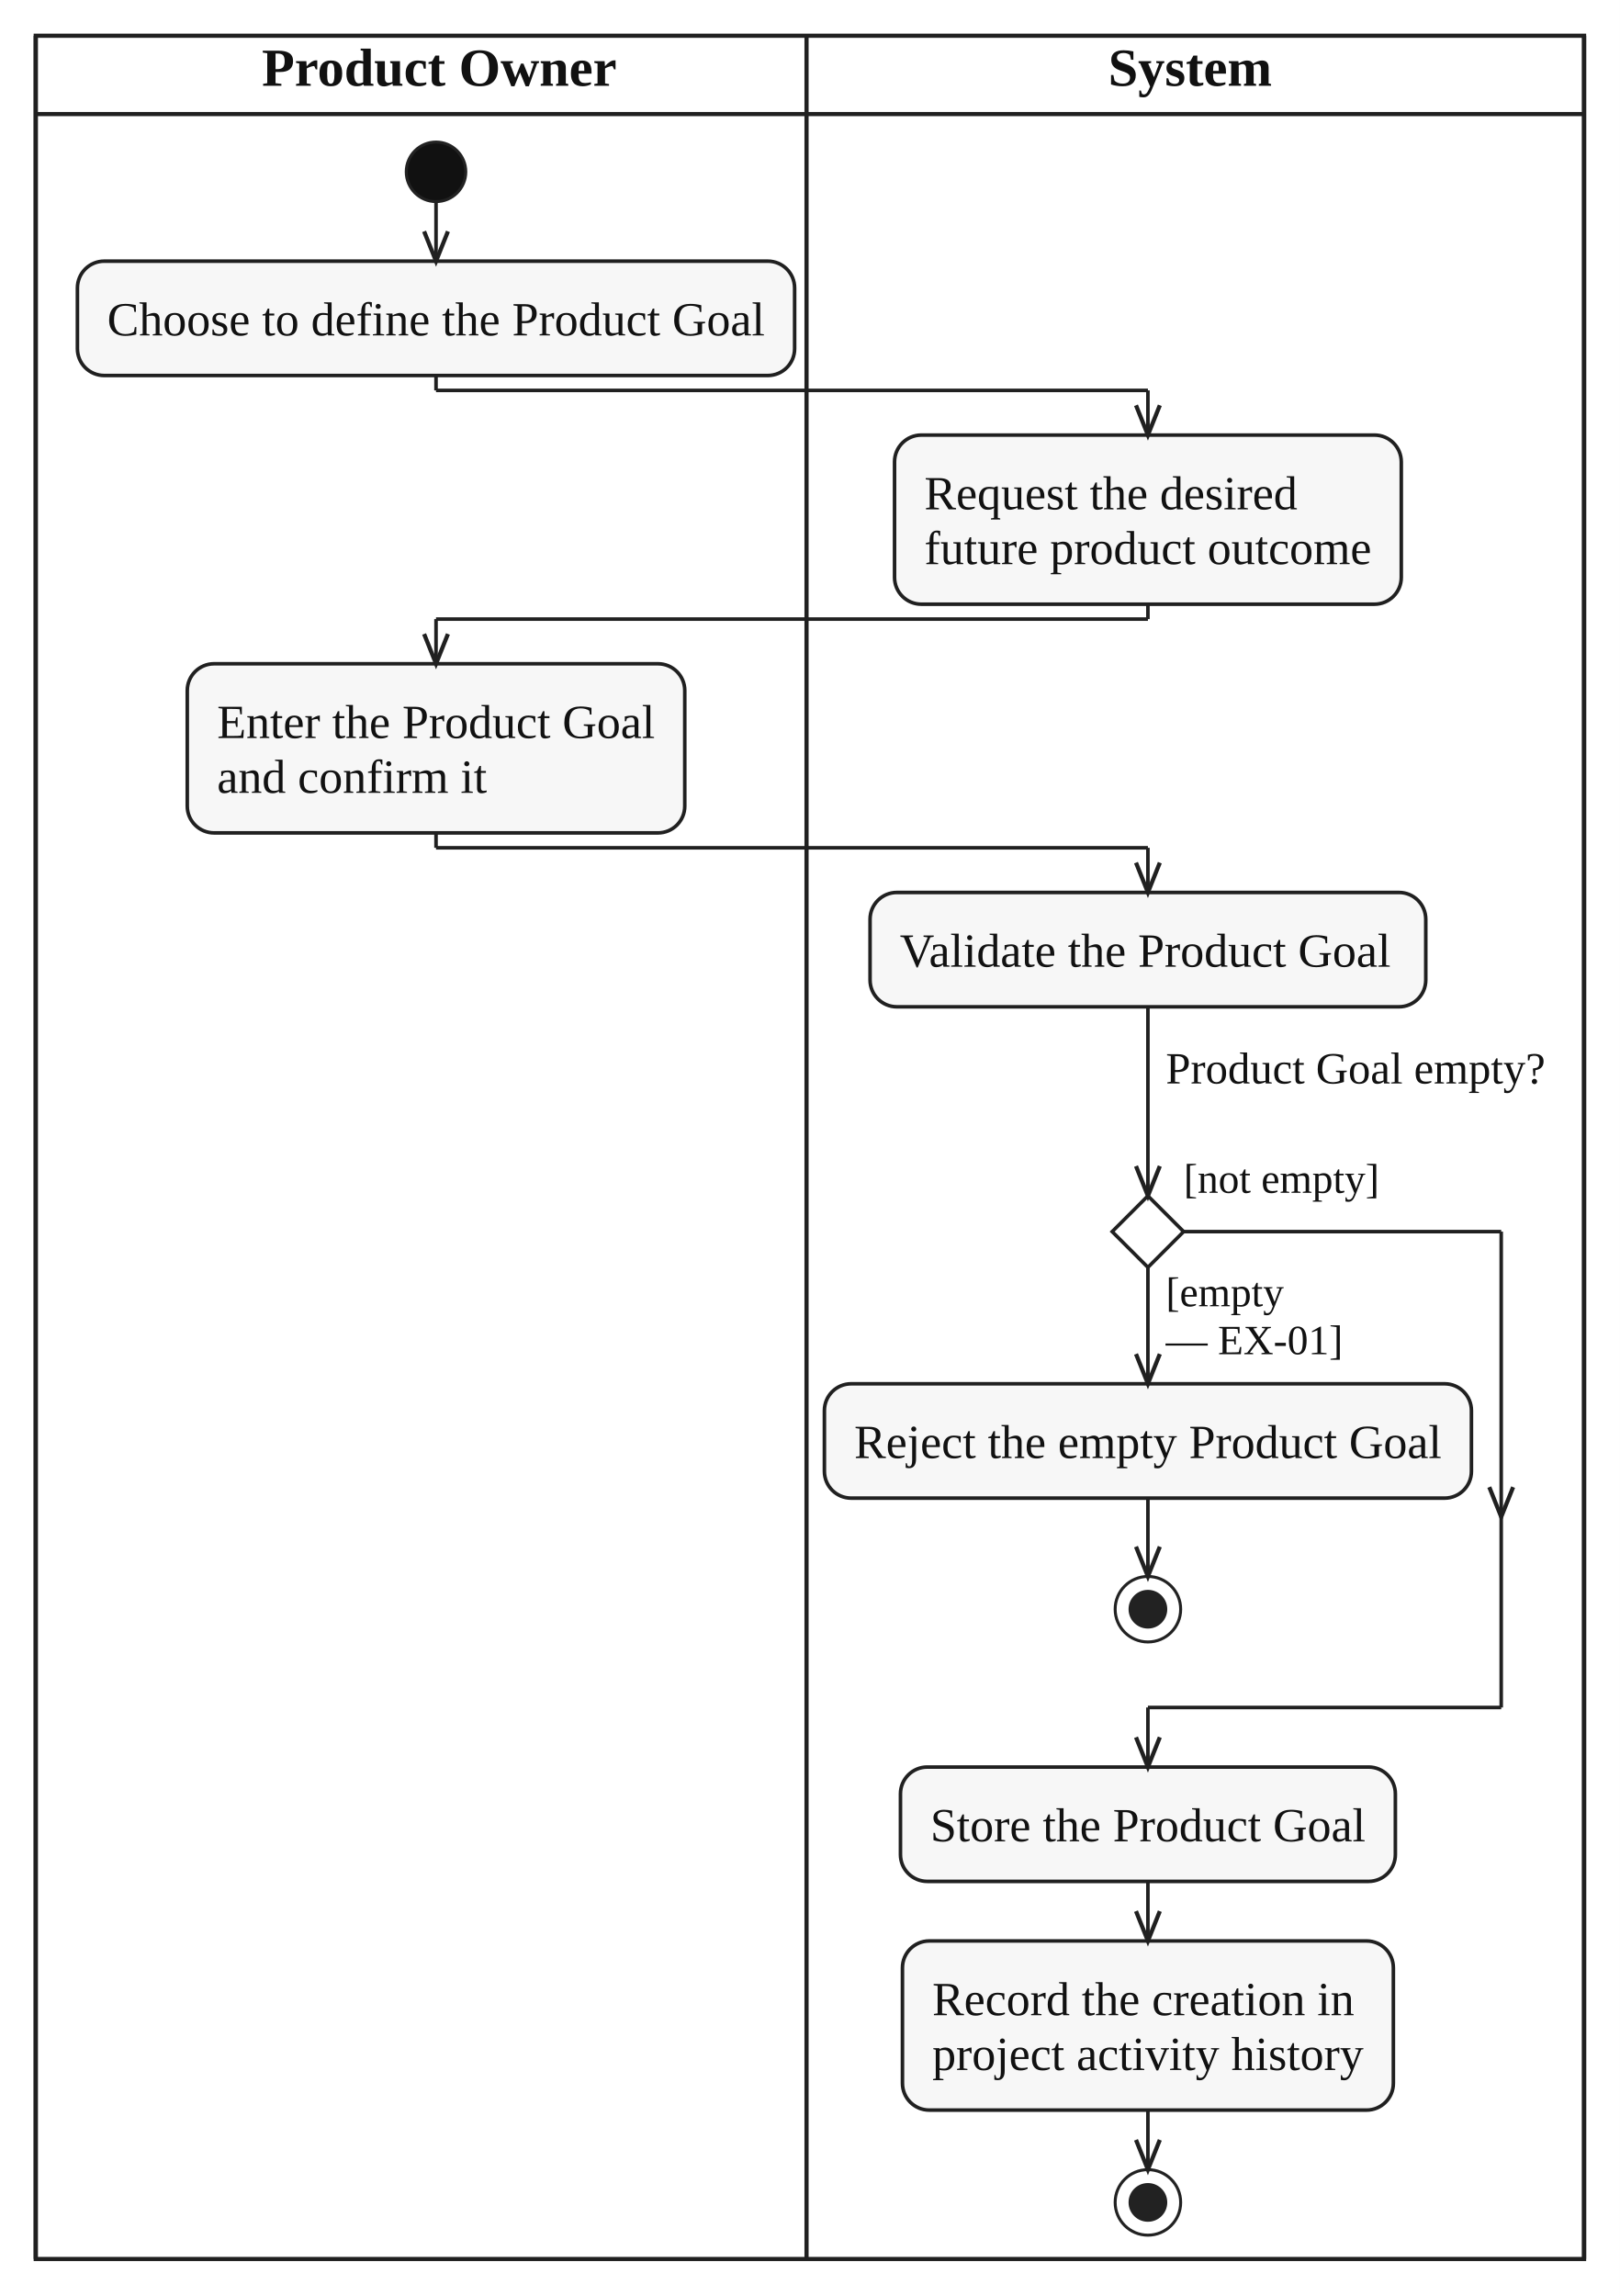
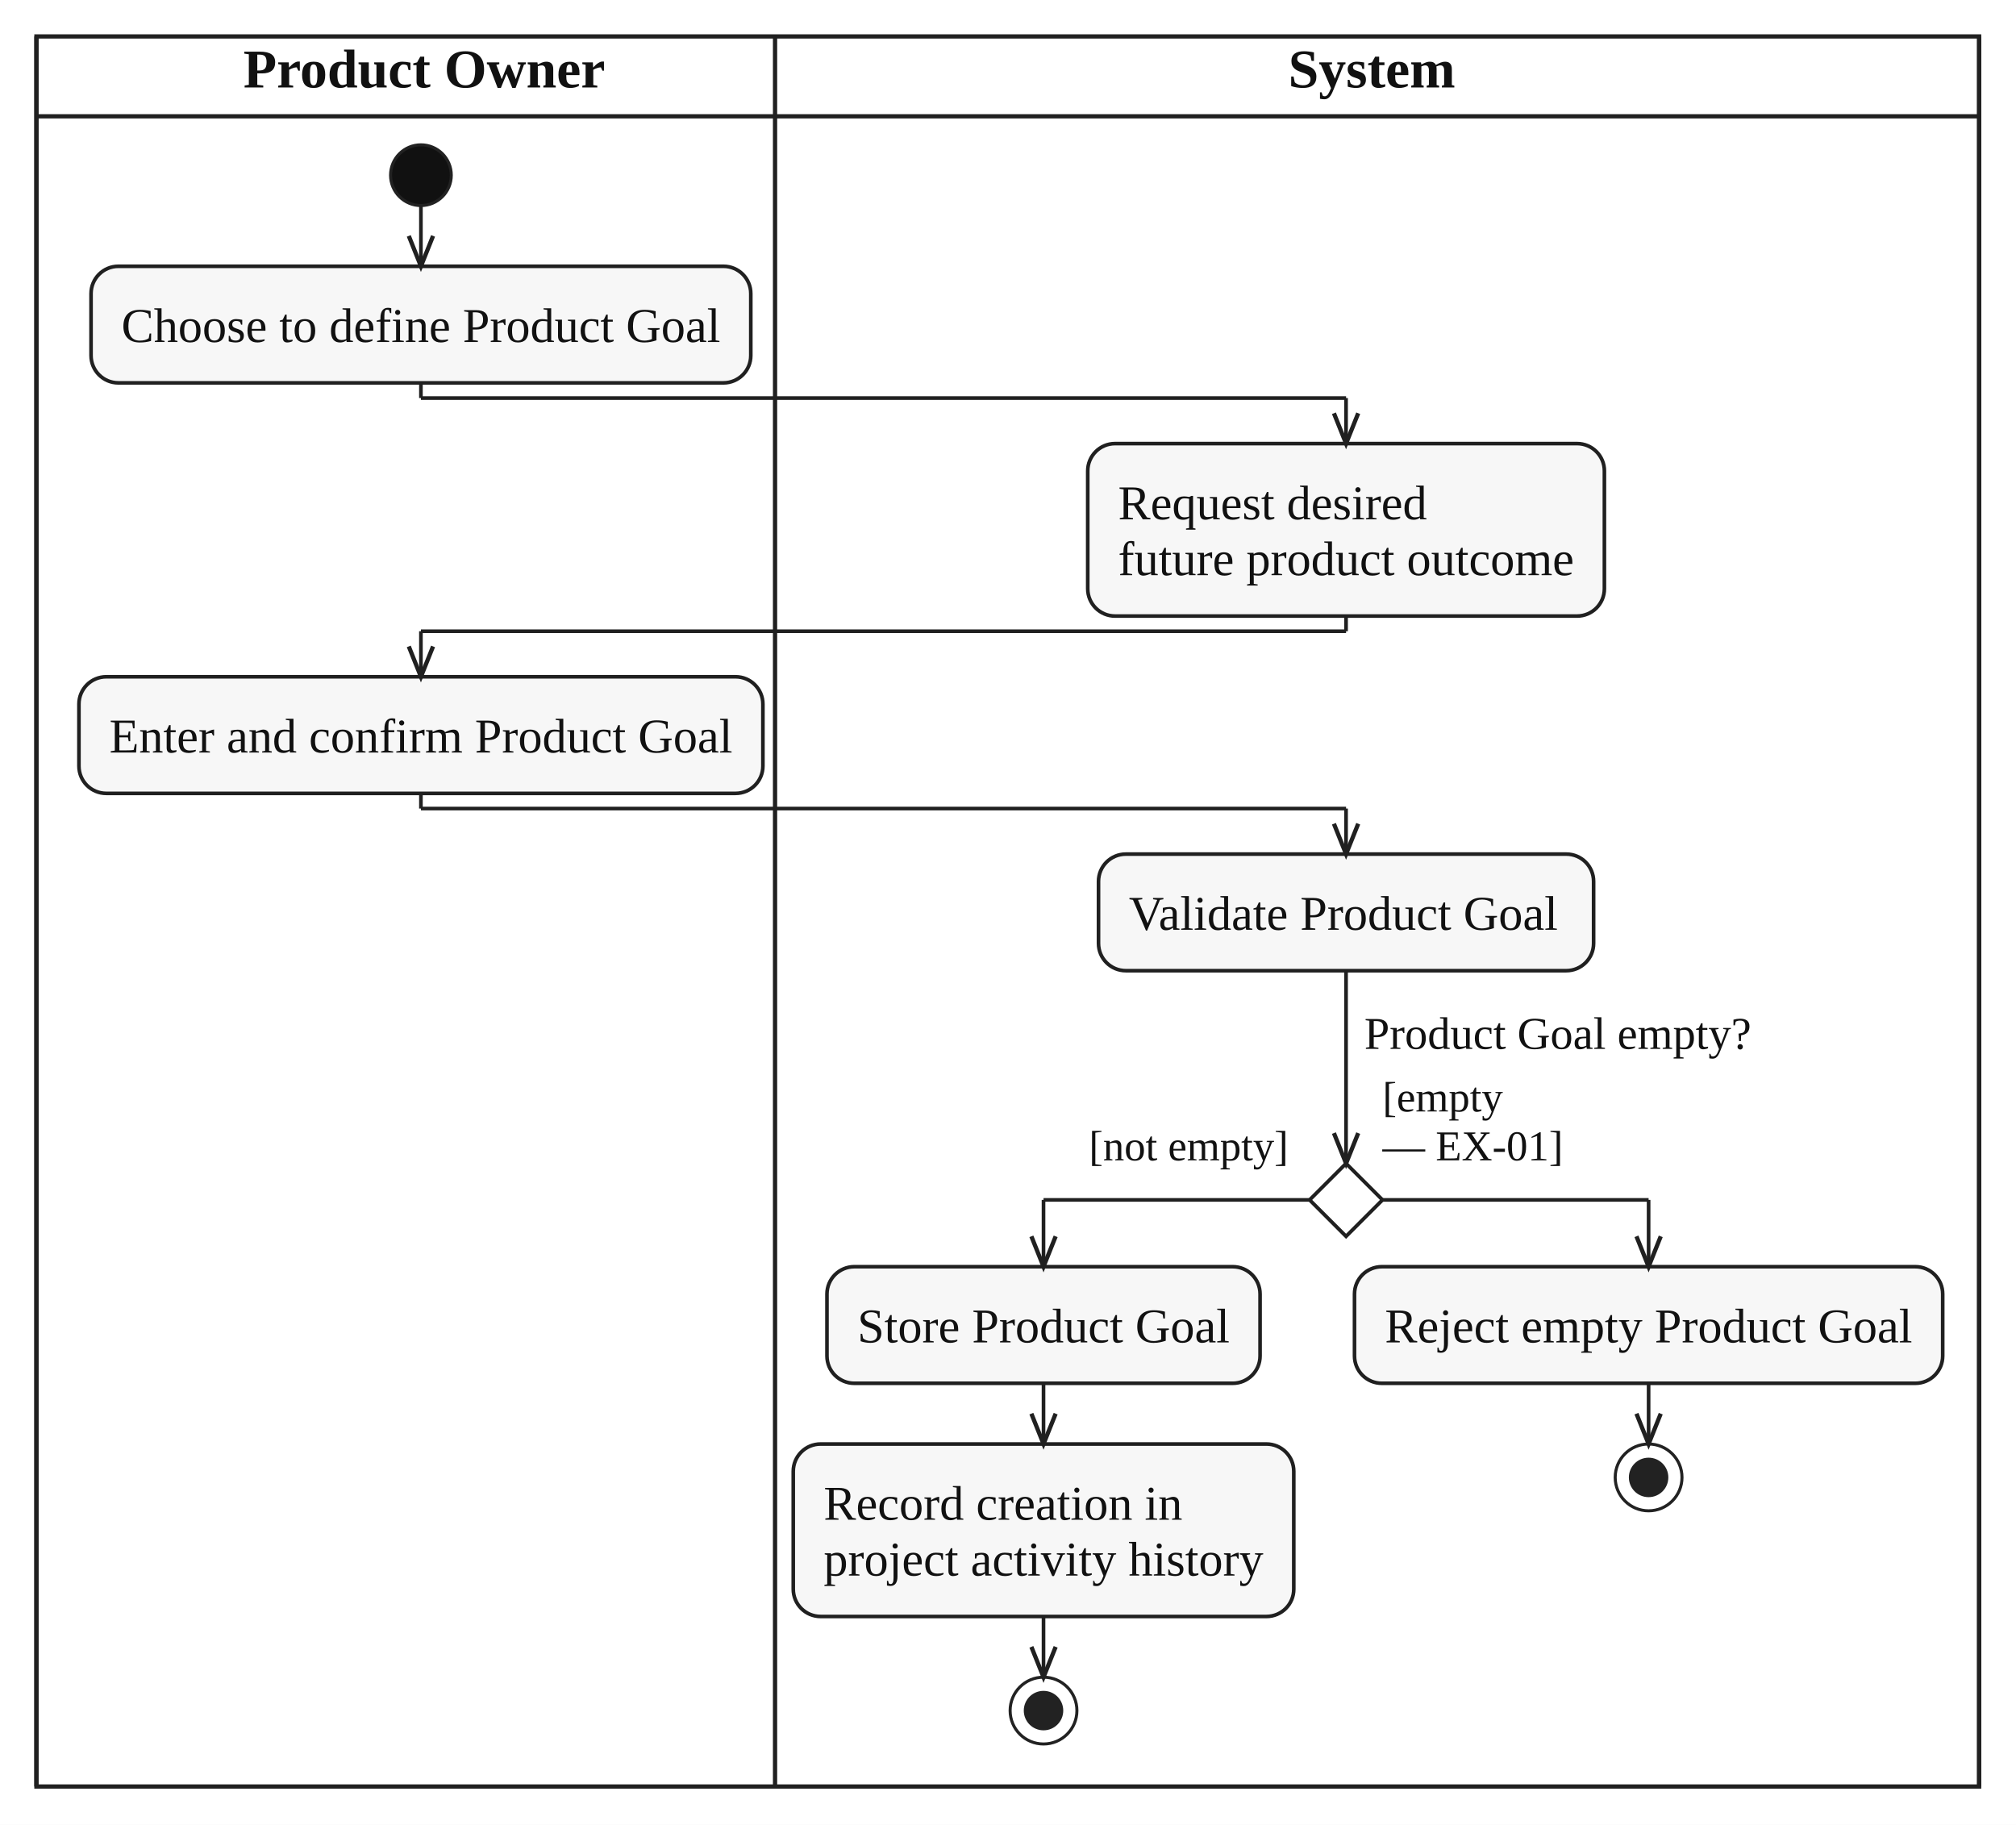
- <svg xmlns="http://www.w3.org/2000/svg" contentStyleType="text/css" height="771px" preserveAspectRatio="none" style="width:544px;height:771px;background:#FFFFFF;" version="1.1" viewBox="-5 0.394 544 771" width="544px" zoomAndPan="magnify" data-pres-formatted="1">
-   <rect id="pres-background" x="-5" y="0.394" width="544" height="771" fill="#FFFFFF" stroke="none" />
+ <svg xmlns="http://www.w3.org/2000/svg" contentStyleType="text/css" height="601px" preserveAspectRatio="none" style="width:664px;height:601px;background:#FFFFFF;" version="1.1" viewBox="-5 0.394 664 601" width="664px" zoomAndPan="magnify" data-pres-formatted="1">
+   <rect id="pres-background" x="-5" y="0.394" width="664" height="601" fill="#FFFFFF" stroke="none" />
  <defs />
  <g>
-     <rect fill="#FFFFFF" height="30.698" style="stroke:#FFFFFF;stroke-width:1.0;" width="505.205" x="15" y="12.394" />
-     <ellipse cx="141.422" cy="58.092" fill="#111111" rx="10" ry="10" style="stroke:#222222;stroke-width:1.0;" />
-     <rect fill="#F7F7F7" height="38.398" rx="9" ry="9" style="stroke:#202020;stroke-width:1.2;" width="240.844" x="21" y="88.092" />
-     <text fill="#111111" font-family="Times New Roman" font-size="16" lengthAdjust="spacing" textLength="220.844" x="31" y="113.029">Choose to define the Product Goal</text>
-     <rect fill="#F7F7F7" height="56.797" rx="9" ry="9" style="stroke:#202020;stroke-width:1.2;" width="167.07" x="57.887" y="223.287" />
-     <text fill="#111111" font-family="Times New Roman" font-size="16" lengthAdjust="spacing" textLength="147.07" x="67.887" y="248.225">Enter the Product Goal</text>
-     <text fill="#111111" font-family="Times New Roman" font-size="16" lengthAdjust="spacing" textLength="90.641" x="67.887" y="266.623">and confirm it</text>
-     <line style="stroke:#202020;stroke-width:1.4;" x1="7" x2="7" y1="12.394" y2="758.966" />
-     <rect fill="#F7F7F7" height="56.797" rx="9" ry="9" style="stroke:#202020;stroke-width:1.2;" width="170.172" x="295.398" y="146.49" />
-     <text fill="#111111" font-family="Times New Roman" font-size="16" lengthAdjust="spacing" textLength="125.297" x="305.398" y="171.428">Request the desired</text>
-     <text fill="#111111" font-family="Times New Roman" font-size="16" lengthAdjust="spacing" textLength="150.172" x="305.398" y="189.826">future product outcome</text>
-     <rect fill="#F7F7F7" height="38.398" rx="9" ry="9" style="stroke:#202020;stroke-width:1.2;" width="186.617" x="287.176" y="300.084" />
-     <text fill="#111111" font-family="Times New Roman" font-size="16" lengthAdjust="spacing" textLength="166.617" x="297.176" y="325.022">Validate the Product Goal</text>
-     <rect fill="#F7F7F7" height="38.398" rx="9" ry="9" style="stroke:#202020;stroke-width:1.2;" width="217.281" x="271.844" y="465.071" />
-     <text fill="#111111" font-family="Times New Roman" font-size="16" lengthAdjust="spacing" textLength="197.281" x="281.844" y="490.009">Reject the empty Product Goal</text>
-     <ellipse cx="380.484" cy="540.77" fill="none" rx="11" ry="11" style="stroke:#222222;stroke-width:1.0;" />
-     <ellipse cx="380.484" cy="540.77" fill="#222222" rx="6" ry="6" style="stroke:#222222;stroke-width:1.0;" />
-     <polygon fill="#FFFFFF" points="380.484,401.973,392.484,413.973,380.484,425.973,368.484,413.973,380.484,401.973" style="stroke:#202020;stroke-width:1.2;" />
-     <text fill="#111111" font-family="Times New Roman" font-size="15" lengthAdjust="spacing" textLength="127.471" x="386.484" y="364.231">Product Goal empty?</text>
-     <text fill="#111111" font-family="Times New Roman" font-size="15" lengthAdjust="spacing" textLength="3.75" x="386.484" y="381.479"> </text>
-     <text fill="#111111" font-family="Times New Roman" font-size="15" lengthAdjust="spacing" textLength="3.75" x="386.484" y="398.728"> </text>
-     <text fill="#111111" font-family="Times New Roman" font-size="14" lengthAdjust="spacing" textLength="46.655" x="386.484" y="439.043">  [empty</text>
-     <text fill="#111111" font-family="Times New Roman" font-size="14" lengthAdjust="spacing" textLength="66.486" x="386.484" y="455.142">  — EX-01]</text>
-     <text fill="#111111" font-family="Times New Roman" font-size="6" lengthAdjust="spacing" textLength="1.5" x="386.484" y="463.772"> </text>
-     <text fill="#111111" font-family="Times New Roman" font-size="14" lengthAdjust="spacing" textLength="72.707" x="392.484" y="400.944">[not empty]  </text>
-     <text fill="#111111" font-family="Times New Roman" font-size="6" lengthAdjust="spacing" textLength="1.5" x="392.484" y="409.574"> </text>
-     <rect fill="#F7F7F7" height="38.398" rx="9" ry="9" style="stroke:#202020;stroke-width:1.2;" width="166.195" x="297.387" y="593.77" />
-     <text fill="#111111" font-family="Times New Roman" font-size="16" lengthAdjust="spacing" textLength="146.195" x="307.387" y="618.708">Store the Product Goal</text>
-     <rect fill="#F7F7F7" height="56.797" rx="9" ry="9" style="stroke:#202020;stroke-width:1.2;" width="164.852" x="298.059" y="652.169" />
-     <text fill="#111111" font-family="Times New Roman" font-size="16" lengthAdjust="spacing" textLength="141.719" x="308.059" y="677.106">Record the creation in</text>
-     <text fill="#111111" font-family="Times New Roman" font-size="16" lengthAdjust="spacing" textLength="144.852" x="308.059" y="695.505">project activity history</text>
-     <ellipse cx="380.484" cy="739.966" fill="none" rx="11" ry="11" style="stroke:#222222;stroke-width:1.0;" />
-     <ellipse cx="380.484" cy="739.966" fill="#222222" rx="6" ry="6" style="stroke:#222222;stroke-width:1.0;" />
-     <line style="stroke:#202020;stroke-width:1.4;" x1="265.844" x2="265.844" y1="12.394" y2="758.966" />
-     <line style="stroke:#202020;stroke-width:1.4;" x1="526.955" x2="526.955" y1="12.394" y2="758.966" />
-     <line style="stroke:#202020;stroke-width:1.2;" x1="141.422" x2="141.422" y1="68.092" y2="88.092" />
-     <polyline points="137.422,78.092 141.422,88.092 145.422,78.092" fill="none" stroke="#202020" stroke-width="1.4" stroke-linejoin="miter" stroke-linecap="butt" class="open-arrowhead" />
-     <line style="stroke:#202020;stroke-width:1.2;" x1="380.484" x2="380.484" y1="503.47" y2="529.77" />
-     <polyline points="376.484,519.77 380.484,529.77 384.484,519.77" fill="none" stroke="#202020" stroke-width="1.4" stroke-linejoin="miter" stroke-linecap="butt" class="open-arrowhead" />
-     <line style="stroke:#202020;stroke-width:1.2;" x1="380.484" x2="380.484" y1="425.973" y2="465.071" />
-     <polyline points="376.484,455.071 380.484,465.071 384.484,455.071" fill="none" stroke="#202020" stroke-width="1.4" stroke-linejoin="miter" stroke-linecap="butt" class="open-arrowhead" />
-     <line style="stroke:#202020;stroke-width:1.2;" x1="392.484" x2="499.125" y1="413.973" y2="413.973" />
-     <polyline points="495.125,499.771 499.125,509.771 503.125,499.771" fill="none" stroke="#202020" stroke-width="1.4" stroke-linejoin="miter" stroke-linecap="butt" class="open-arrowhead" />
-     <line style="stroke:#202020;stroke-width:1.2;" x1="499.125" x2="499.125" y1="413.973" y2="573.77" />
-     <line style="stroke:#202020;stroke-width:1.2;" x1="499.125" x2="380.484" y1="573.77" y2="573.77" />
-     <line style="stroke:#202020;stroke-width:1.2;" x1="380.484" x2="380.484" y1="573.77" y2="593.77" />
-     <polyline points="376.484,583.77 380.484,593.77 384.484,583.77" fill="none" stroke="#202020" stroke-width="1.4" stroke-linejoin="miter" stroke-linecap="butt" class="open-arrowhead" />
-     <line style="stroke:#202020;stroke-width:1.2;" x1="380.484" x2="380.484" y1="338.482" y2="401.973" />
-     <polyline points="376.484,391.973 380.484,401.973 384.484,391.973" fill="none" stroke="#202020" stroke-width="1.4" stroke-linejoin="miter" stroke-linecap="butt" class="open-arrowhead" />
-     <line style="stroke:#202020;stroke-width:1.2;" x1="380.484" x2="380.484" y1="632.169" y2="652.169" />
-     <polyline points="376.484,642.169 380.484,652.169 384.484,642.169" fill="none" stroke="#202020" stroke-width="1.4" stroke-linejoin="miter" stroke-linecap="butt" class="open-arrowhead" />
-     <line style="stroke:#202020;stroke-width:1.2;" x1="380.484" x2="380.484" y1="708.966" y2="728.966" />
-     <polyline points="376.484,718.966 380.484,728.966 384.484,718.966" fill="none" stroke="#202020" stroke-width="1.4" stroke-linejoin="miter" stroke-linecap="butt" class="open-arrowhead" />
-     <line style="stroke:#202020;stroke-width:1.2;" x1="141.422" x2="141.422" y1="126.49" y2="131.49" />
-     <line style="stroke:#202020;stroke-width:1.2;" x1="141.422" x2="380.484" y1="131.49" y2="131.49" />
-     <line style="stroke:#202020;stroke-width:1.2;" x1="380.484" x2="380.484" y1="131.49" y2="146.49" />
-     <polyline points="376.484,136.49 380.484,146.49 384.484,136.49" fill="none" stroke="#202020" stroke-width="1.4" stroke-linejoin="miter" stroke-linecap="butt" class="open-arrowhead" />
-     <line style="stroke:#202020;stroke-width:1.2;" x1="380.484" x2="380.484" y1="203.287" y2="208.287" />
-     <line style="stroke:#202020;stroke-width:1.2;" x1="380.484" x2="141.422" y1="208.287" y2="208.287" />
-     <line style="stroke:#202020;stroke-width:1.2;" x1="141.422" x2="141.422" y1="208.287" y2="223.287" />
-     <polyline points="137.422,213.287 141.422,223.287 145.422,213.287" fill="none" stroke="#202020" stroke-width="1.4" stroke-linejoin="miter" stroke-linecap="butt" class="open-arrowhead" />
-     <line style="stroke:#202020;stroke-width:1.2;" x1="141.422" x2="141.422" y1="280.084" y2="285.084" />
-     <line style="stroke:#202020;stroke-width:1.2;" x1="141.422" x2="380.484" y1="285.084" y2="285.084" />
-     <line style="stroke:#202020;stroke-width:1.2;" x1="380.484" x2="380.484" y1="285.084" y2="300.084" />
-     <polyline points="376.484,290.084 380.484,300.084 384.484,290.084" fill="none" stroke="#202020" stroke-width="1.4" stroke-linejoin="miter" stroke-linecap="butt" class="open-arrowhead" />
-     <text fill="#111111" font-family="Times New Roman" font-size="18" font-weight="bold" lengthAdjust="spacing" textLength="119.478" x="82.933" y="29.198">Product Owner</text>
-     <text fill="#111111" font-family="Times New Roman" font-size="7" font-weight="bold" lengthAdjust="spacing" textLength="1.75" x="78.433" y="39.627"> </text>
-     <text fill="#111111" font-family="Times New Roman" font-size="18" font-weight="bold" lengthAdjust="spacing" textLength="54.993" x="367.153" y="29.198">System</text>
-     <text fill="#111111" font-family="Times New Roman" font-size="7" font-weight="bold" lengthAdjust="spacing" textLength="1.75" x="362.653" y="39.627"> </text>
+     <rect fill="#FFFFFF" height="30.698" style="stroke:#FFFFFF;stroke-width:1.0;" width="625.109" x="15" y="12.394" />
+     <ellipse cx="133.637" cy="58.092" fill="#111111" rx="10" ry="10" style="stroke:#222222;stroke-width:1.0;" />
+     <rect fill="#F7F7F7" height="38.398" rx="9" ry="9" style="stroke:#202020;stroke-width:1.2;" width="217.297" x="24.988" y="88.092" />
+     <text fill="#111111" font-family="Times New Roman" font-size="16" lengthAdjust="spacing" textLength="197.297" x="34.988" y="113.029">Choose to define Product Goal</text>
+     <rect fill="#F7F7F7" height="38.398" rx="9" ry="9" style="stroke:#202020;stroke-width:1.2;" width="225.273" x="21" y="223.287" />
+     <text fill="#111111" font-family="Times New Roman" font-size="16" lengthAdjust="spacing" textLength="205.273" x="31" y="248.225">Enter and confirm Product Goal</text>
+     <line style="stroke:#202020;stroke-width:1.4;" x1="7" x2="7" y1="12.394" y2="588.769" />
+     <rect fill="#F7F7F7" height="56.797" rx="9" ry="9" style="stroke:#202020;stroke-width:1.2;" width="170.172" x="353.26" y="146.49" />
+     <text fill="#111111" font-family="Times New Roman" font-size="16" lengthAdjust="spacing" textLength="101.75" x="363.26" y="171.428">Request desired</text>
+     <text fill="#111111" font-family="Times New Roman" font-size="16" lengthAdjust="spacing" textLength="150.172" x="363.26" y="189.826">future product outcome</text>
+     <rect fill="#F7F7F7" height="38.398" rx="9" ry="9" style="stroke:#202020;stroke-width:1.2;" width="163.07" x="356.81" y="281.685" />
+     <text fill="#111111" font-family="Times New Roman" font-size="16" lengthAdjust="spacing" textLength="143.07" x="366.81" y="306.623">Validate Product Goal</text>
+     <polygon fill="#FFFFFF" points="438.346,383.574,450.346,395.574,438.346,407.574,426.346,395.574,438.346,383.574" style="stroke:#202020;stroke-width:1.2;" />
+     <text fill="#111111" font-family="Times New Roman" font-size="15" lengthAdjust="spacing" textLength="127.471" x="444.346" y="345.832">Product Goal empty?</text>
+     <text fill="#111111" font-family="Times New Roman" font-size="15" lengthAdjust="spacing" textLength="3.75" x="444.346" y="363.081"> </text>
+     <text fill="#111111" font-family="Times New Roman" font-size="15" lengthAdjust="spacing" textLength="3.75" x="444.346" y="380.33"> </text>
+     <text fill="#111111" font-family="Times New Roman" font-size="14" lengthAdjust="spacing" textLength="72.707" x="353.639" y="382.546">[not empty]  </text>
+     <text fill="#111111" font-family="Times New Roman" font-size="6" lengthAdjust="spacing" textLength="1.5" x="353.639" y="391.176"> </text>
+     <text fill="#111111" font-family="Times New Roman" font-size="14" lengthAdjust="spacing" textLength="46.655" x="450.346" y="366.447">  [empty</text>
+     <text fill="#111111" font-family="Times New Roman" font-size="14" lengthAdjust="spacing" textLength="66.486" x="450.346" y="382.546">  — EX-01]</text>
+     <text fill="#111111" font-family="Times New Roman" font-size="6" lengthAdjust="spacing" textLength="1.5" x="450.346" y="391.176"> </text>
+     <rect fill="#F7F7F7" height="38.398" rx="9" ry="9" style="stroke:#202020;stroke-width:1.2;" width="142.648" x="267.375" y="417.574" />
+     <text fill="#111111" font-family="Times New Roman" font-size="16" lengthAdjust="spacing" textLength="122.648" x="277.375" y="442.512">Store Product Goal</text>
+     <rect fill="#F7F7F7" height="56.797" rx="9" ry="9" style="stroke:#202020;stroke-width:1.2;" width="164.852" x="256.273" y="475.973" />
+     <text fill="#111111" font-family="Times New Roman" font-size="16" lengthAdjust="spacing" textLength="118.172" x="266.273" y="500.91">Record creation in</text>
+     <text fill="#111111" font-family="Times New Roman" font-size="16" lengthAdjust="spacing" textLength="144.852" x="266.273" y="519.309">project activity history</text>
+     <ellipse cx="338.699" cy="563.769" fill="none" rx="11" ry="11" style="stroke:#222222;stroke-width:1.0;" />
+     <ellipse cx="338.699" cy="563.769" fill="#222222" rx="6" ry="6" style="stroke:#222222;stroke-width:1.0;" />
+     <rect fill="#F7F7F7" height="38.398" rx="9" ry="9" style="stroke:#202020;stroke-width:1.2;" width="193.734" x="441.125" y="417.574" />
+     <text fill="#111111" font-family="Times New Roman" font-size="16" lengthAdjust="spacing" textLength="173.734" x="451.125" y="442.512">Reject empty Product Goal</text>
+     <ellipse cx="537.992" cy="486.973" fill="none" rx="11" ry="11" style="stroke:#222222;stroke-width:1.0;" />
+     <ellipse cx="537.992" cy="486.973" fill="#222222" rx="6" ry="6" style="stroke:#222222;stroke-width:1.0;" />
+     <line style="stroke:#202020;stroke-width:1.4;" x1="250.273" x2="250.273" y1="12.394" y2="588.769" />
+     <line style="stroke:#202020;stroke-width:1.4;" x1="646.859" x2="646.859" y1="12.394" y2="588.769" />
+     <line style="stroke:#202020;stroke-width:1.2;" x1="133.637" x2="133.637" y1="68.092" y2="88.092" />
+     <polyline points="129.637,78.092 133.637,88.092 137.637,78.092" fill="none" stroke="#202020" stroke-width="1.4" stroke-linejoin="miter" stroke-linecap="butt" class="open-arrowhead" />
+     <line style="stroke:#202020;stroke-width:1.2;" x1="338.699" x2="338.699" y1="455.973" y2="475.973" />
+     <polyline points="334.699,465.973 338.699,475.973 342.699,465.973" fill="none" stroke="#202020" stroke-width="1.4" stroke-linejoin="miter" stroke-linecap="butt" class="open-arrowhead" />
+     <line style="stroke:#202020;stroke-width:1.2;" x1="338.699" x2="338.699" y1="532.769" y2="552.769" />
+     <polyline points="334.699,542.769 338.699,552.769 342.699,542.769" fill="none" stroke="#202020" stroke-width="1.4" stroke-linejoin="miter" stroke-linecap="butt" class="open-arrowhead" />
+     <line style="stroke:#202020;stroke-width:1.2;" x1="537.992" x2="537.992" y1="455.973" y2="475.973" />
+     <polyline points="533.992,465.973 537.992,475.973 541.992,465.973" fill="none" stroke="#202020" stroke-width="1.4" stroke-linejoin="miter" stroke-linecap="butt" class="open-arrowhead" />
+     <line style="stroke:#202020;stroke-width:1.2;" x1="426.346" x2="338.699" y1="395.574" y2="395.574" />
+     <line style="stroke:#202020;stroke-width:1.2;" x1="338.699" x2="338.699" y1="395.574" y2="417.574" />
+     <polyline points="334.699,407.574 338.699,417.574 342.699,407.574" fill="none" stroke="#202020" stroke-width="1.4" stroke-linejoin="miter" stroke-linecap="butt" class="open-arrowhead" />
+     <line style="stroke:#202020;stroke-width:1.2;" x1="450.346" x2="537.992" y1="395.574" y2="395.574" />
+     <line style="stroke:#202020;stroke-width:1.2;" x1="537.992" x2="537.992" y1="395.574" y2="417.574" />
+     <polyline points="533.992,407.574 537.992,417.574 541.992,407.574" fill="none" stroke="#202020" stroke-width="1.4" stroke-linejoin="miter" stroke-linecap="butt" class="open-arrowhead" />
+     <line style="stroke:#202020;stroke-width:1.2;" x1="438.346" x2="438.346" y1="320.084" y2="383.574" />
+     <polyline points="434.346,373.574 438.346,383.574 442.346,373.574" fill="none" stroke="#202020" stroke-width="1.4" stroke-linejoin="miter" stroke-linecap="butt" class="open-arrowhead" />
+     <line style="stroke:#202020;stroke-width:1.2;" x1="133.637" x2="133.637" y1="126.49" y2="131.49" />
+     <line style="stroke:#202020;stroke-width:1.2;" x1="133.637" x2="438.346" y1="131.49" y2="131.49" />
+     <line style="stroke:#202020;stroke-width:1.2;" x1="438.346" x2="438.346" y1="131.49" y2="146.49" />
+     <polyline points="434.346,136.49 438.346,146.49 442.346,136.49" fill="none" stroke="#202020" stroke-width="1.4" stroke-linejoin="miter" stroke-linecap="butt" class="open-arrowhead" />
+     <line style="stroke:#202020;stroke-width:1.2;" x1="438.346" x2="438.346" y1="203.287" y2="208.287" />
+     <line style="stroke:#202020;stroke-width:1.2;" x1="438.346" x2="133.637" y1="208.287" y2="208.287" />
+     <line style="stroke:#202020;stroke-width:1.2;" x1="133.637" x2="133.637" y1="208.287" y2="223.287" />
+     <polyline points="129.637,213.287 133.637,223.287 137.637,213.287" fill="none" stroke="#202020" stroke-width="1.4" stroke-linejoin="miter" stroke-linecap="butt" class="open-arrowhead" />
+     <line style="stroke:#202020;stroke-width:1.2;" x1="133.637" x2="133.637" y1="261.685" y2="266.685" />
+     <line style="stroke:#202020;stroke-width:1.2;" x1="133.637" x2="438.346" y1="266.685" y2="266.685" />
+     <line style="stroke:#202020;stroke-width:1.2;" x1="438.346" x2="438.346" y1="266.685" y2="281.685" />
+     <polyline points="434.346,271.685 438.346,281.685 442.346,271.685" fill="none" stroke="#202020" stroke-width="1.4" stroke-linejoin="miter" stroke-linecap="butt" class="open-arrowhead" />
+     <text fill="#111111" font-family="Times New Roman" font-size="18" font-weight="bold" lengthAdjust="spacing" textLength="119.478" x="75.147" y="29.198">Product Owner</text>
+     <text fill="#111111" font-family="Times New Roman" font-size="7" font-weight="bold" lengthAdjust="spacing" textLength="1.75" x="70.647" y="39.627"> </text>
+     <text fill="#111111" font-family="Times New Roman" font-size="18" font-weight="bold" lengthAdjust="spacing" textLength="54.993" x="419.32" y="29.198">System</text>
+     <text fill="#111111" font-family="Times New Roman" font-size="7" font-weight="bold" lengthAdjust="spacing" textLength="1.75" x="414.82" y="39.627"> </text>
  </g>
  <g id="pres-frame" fill="none" stroke="#202020" stroke-width="1.4">
-     <rect x="7" y="12.394" width="519.955" height="746.572" />
-     <line x1="7" x2="526.955" y1="38.698" y2="38.698" />
+     <rect x="7" y="12.394" width="639.859" height="576.376" />
+     <line x1="7" x2="646.859" y1="38.698" y2="38.698" />
  </g>
</svg>
